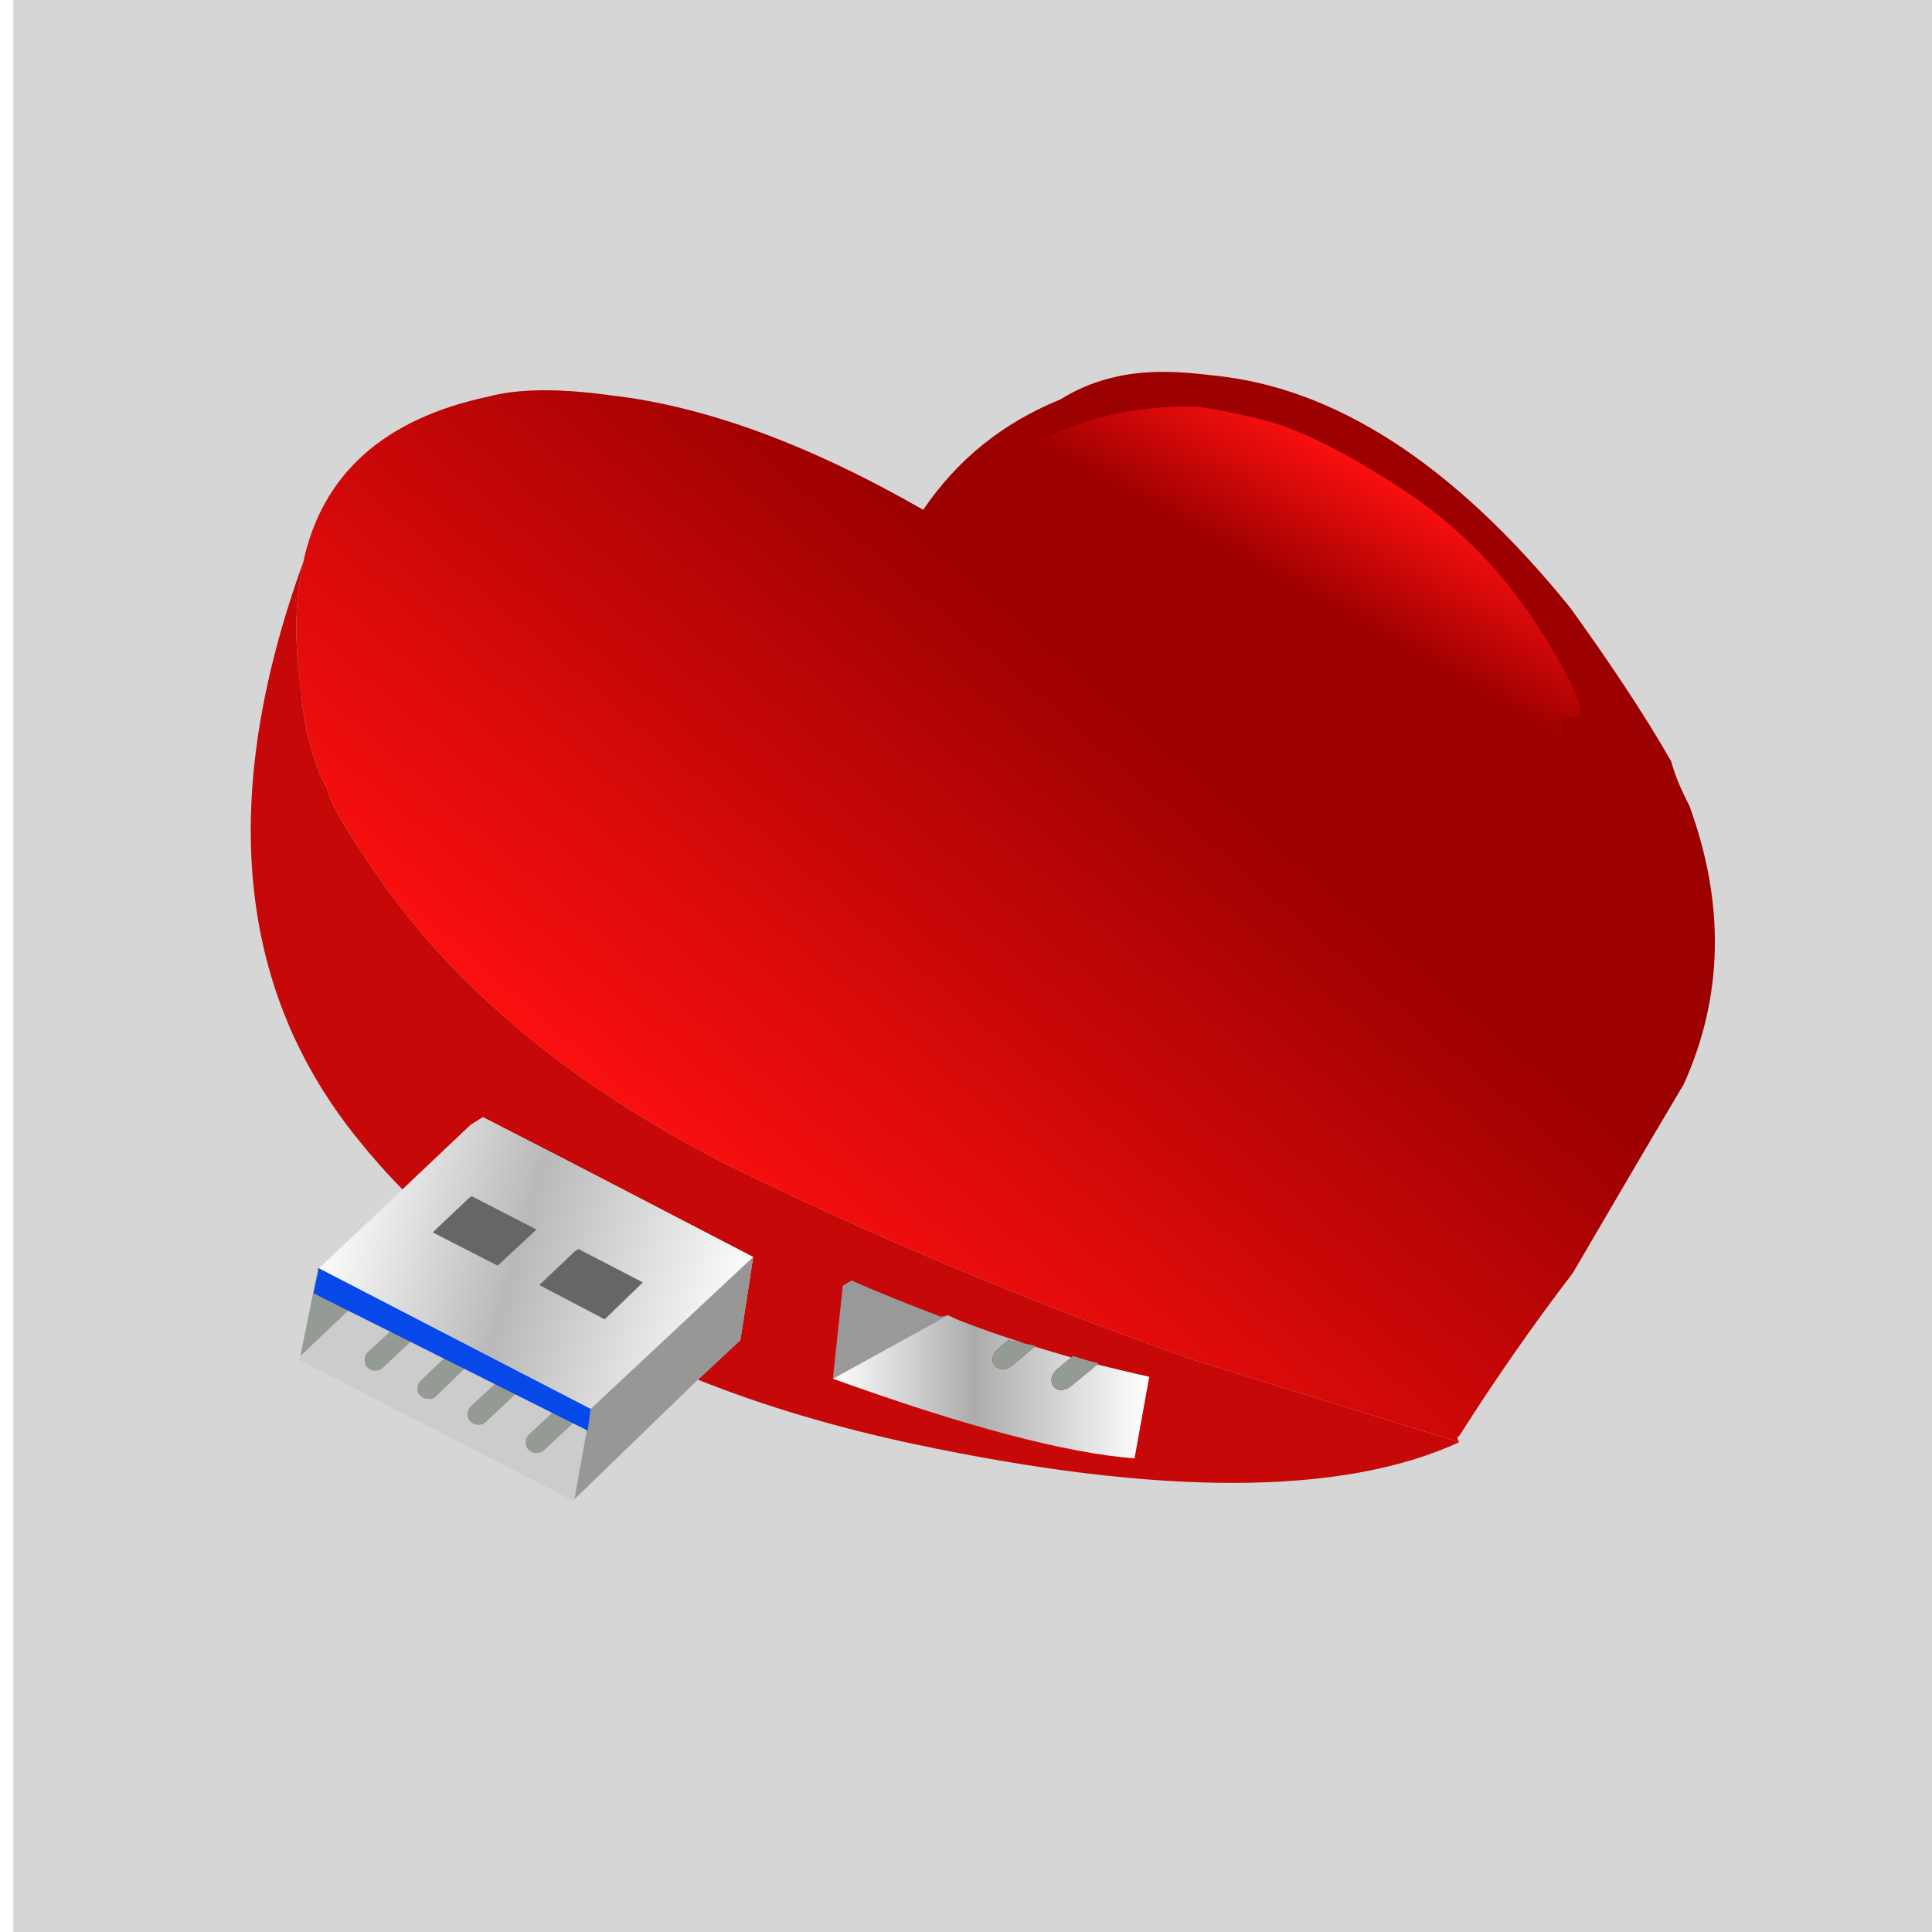
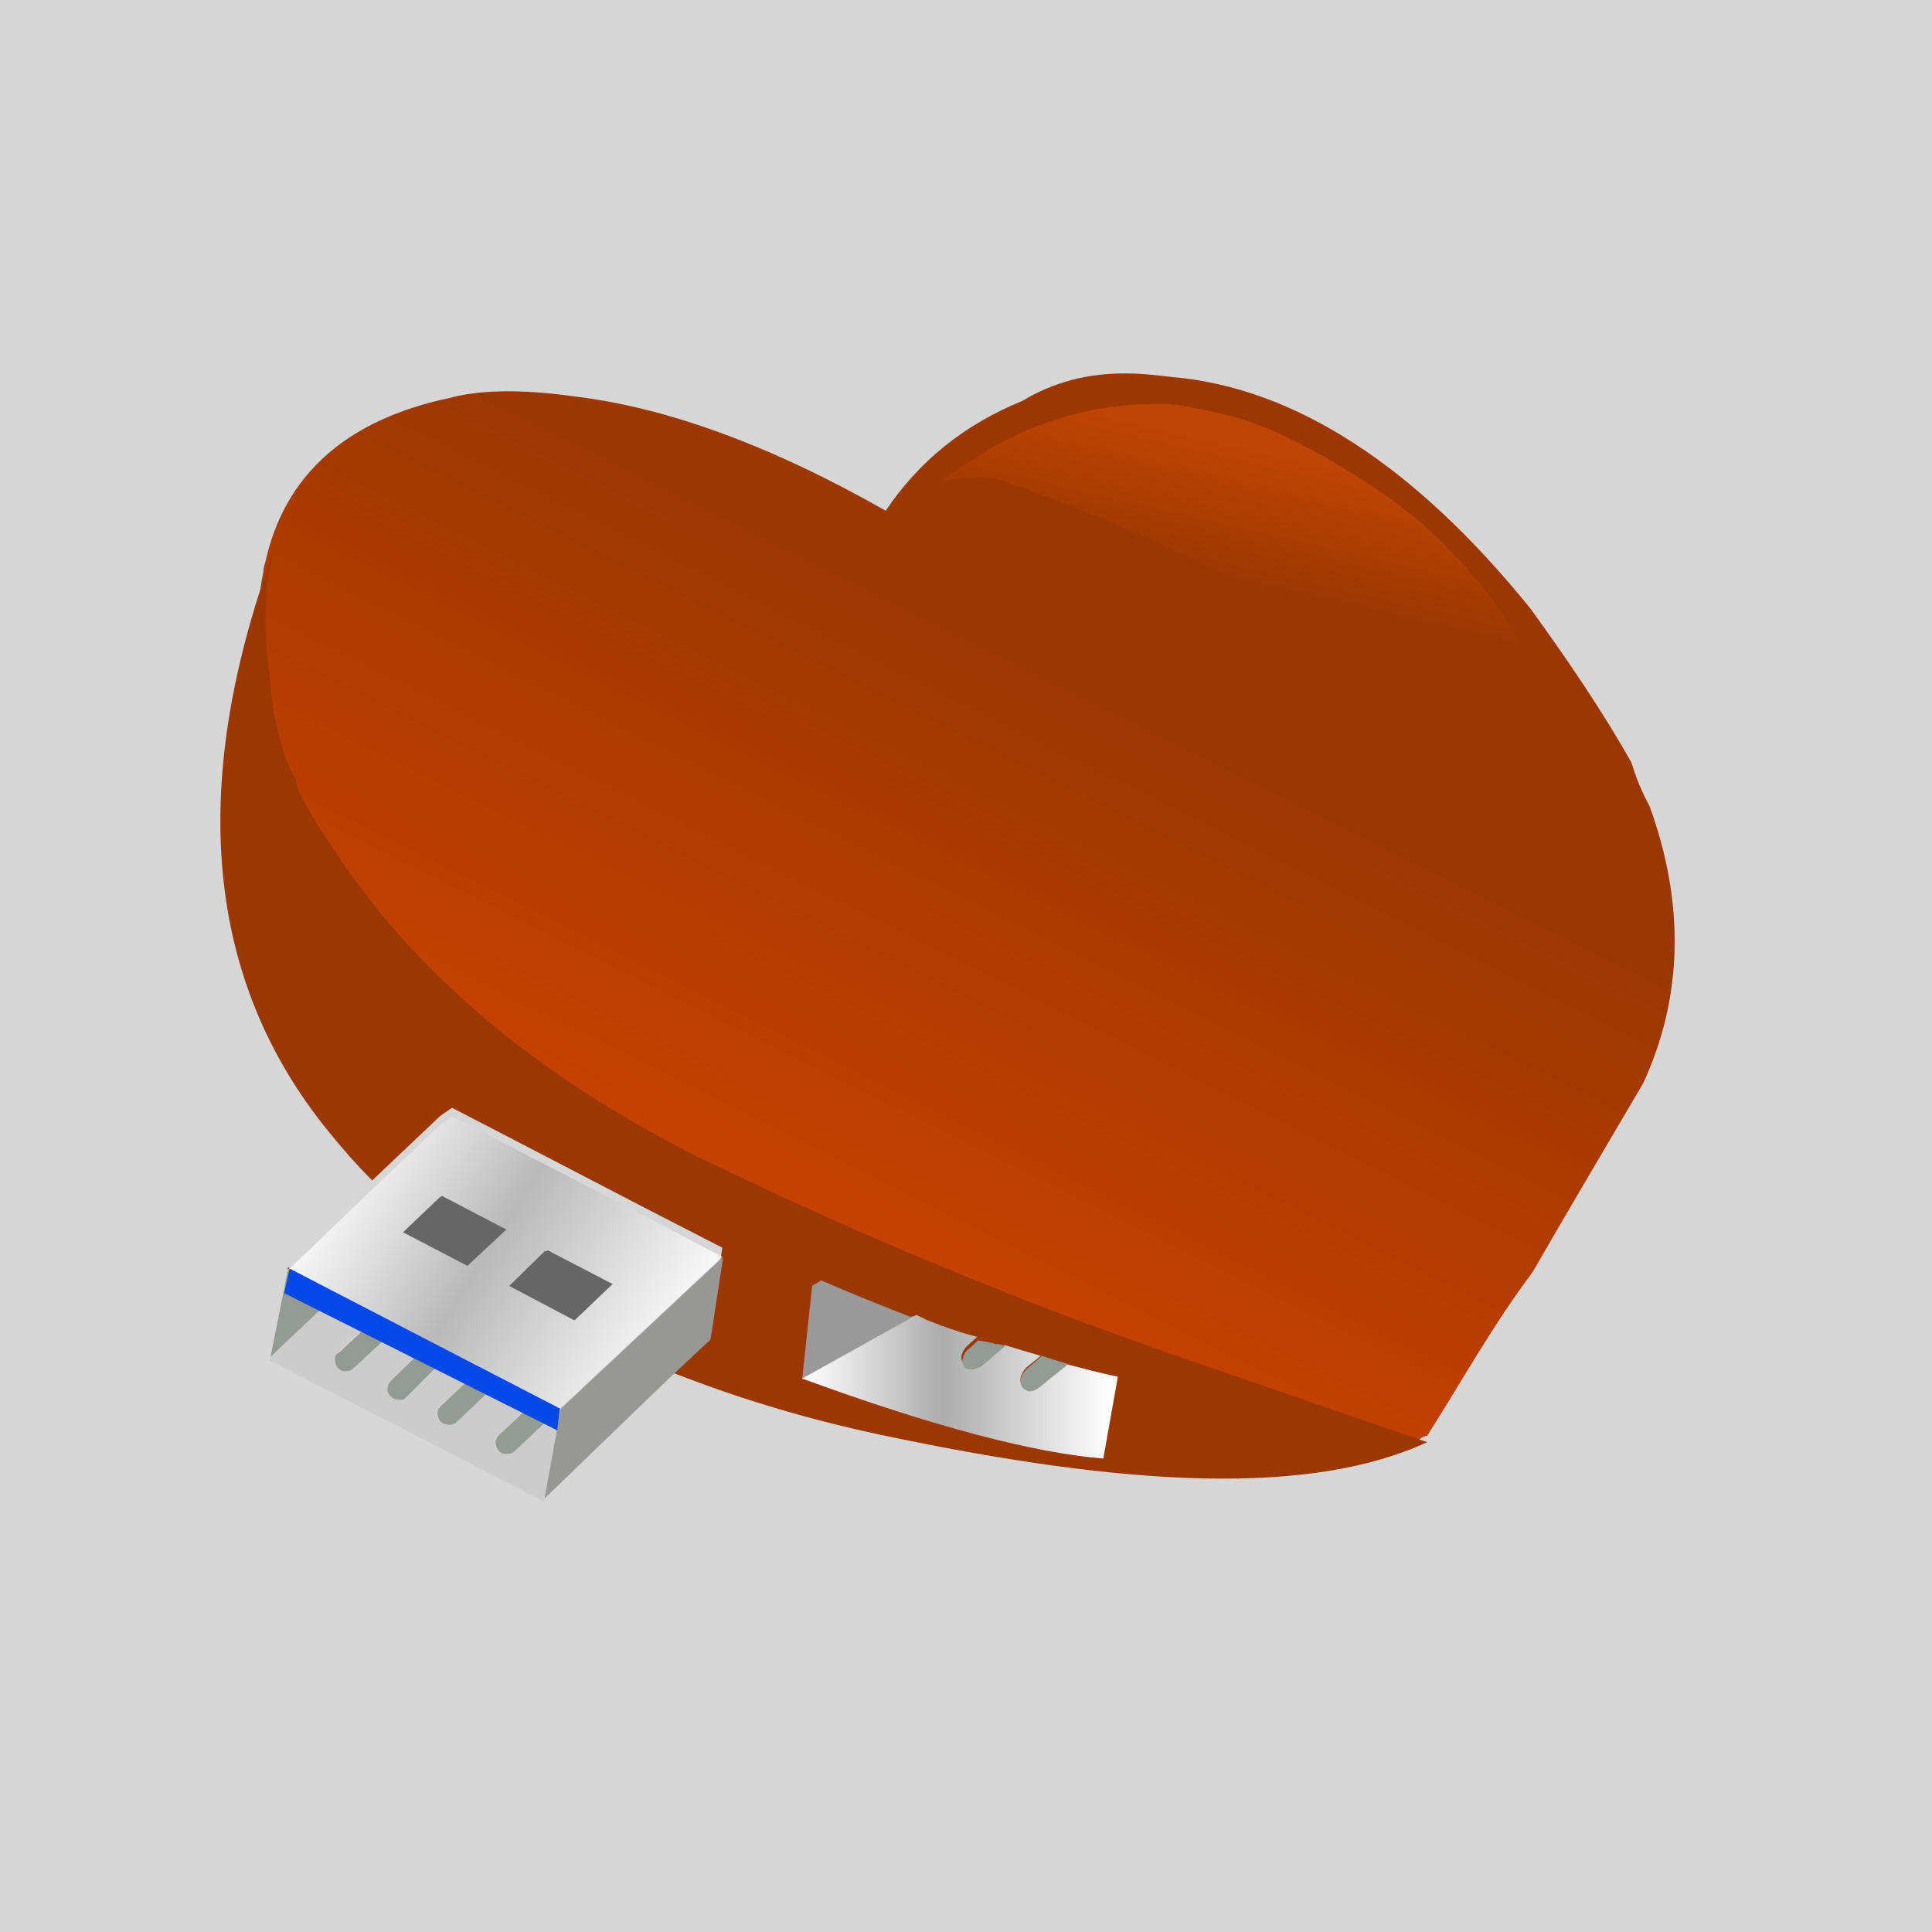
- <svg xmlns="http://www.w3.org/2000/svg" version="1.1" id="Layer_1" x="0px" y="0px" width="400px" height="400px" viewBox="-2.75 0 400 400" enable-background="new -2.75 0 400 400" xml:space="preserve">
-   <g id="Untitled-1" image-rendering="optimizeSpeed">
-     <rect fill="#D6D6D6" width="397.25" height="400" />
-   </g>
-   <g>
-     <linearGradient id="path_1_" gradientUnits="userSpaceOnUse" x1="1395.541" y1="-235.669" x2="1274.417" y2="-375.918" gradientTransform="matrix(1 0 0 -1 -1163.88 -92.4805)">
-       <stop offset="0" style="stop-color:#9C0000" />
-       <stop offset="0.765" style="stop-color:#FF1010" />
-       <stop offset="1" style="stop-color:#A50400" />
+ <svg xmlns="http://www.w3.org/2000/svg" id="usb-heart.fw-Page%201" viewBox="0 0 240 240" style="background-color:#ffffff" version="1.1" xml:space="preserve" x="0px" y="0px" width="240px" height="240px">
+   <defs>
+     <linearGradient id="gradient1" x1="58.94%" y1="29.776%" x2="17.706%" y2="93.158%">
+       <stop stop-color="#9d3702" stop-opacity="1" offset="0.556%" />
+       <stop stop-color="#ca4200" stop-opacity="1" offset="75.556%" />
+       <stop stop-color="#aa3d02" stop-opacity="1" offset="98.889%" />
    </linearGradient>
-     <path id="path" fill="url(#path_1_)" d="M346.99,166.751c-1.799-3.45-3.049-6.5-3.75-9.15c-5.947-10.35-13.049-20.9-20.947-31.85   c-24.102-29.75-48.852-45.7-74.201-48.05c-3.351-0.4-6.398-0.7-9.299-0.7c-8.451-0.15-15.802,1.8-22,5.7   c-11.951,4.85-21.352,12.45-28.401,22.85c-23.7-13.6-45.3-21.5-64.7-23.7c-10.8-1.5-19.25-1.4-25.5,0.3   c-21.5,4.6-34.25,16.05-38.15,34.2c-0.15,0.6-0.3,1.2-0.4,1.85l-0.3,1.95c-1.05,6.75-1,14.3,0.25,22.65   c0.267,5.433,1.55,11.25,3.85,17.45c0.4,0.95,0.95,1.95,1.55,2.9c0.1,0.7,0.4,1.65,0.8,2.65c1.8,3.6,4.15,7.6,7.2,11.9   c16.2,25.05,41,46.101,74.25,63.149c19.95,9.852,40.3,18.852,61.1,27.15c10.9,4.449,22.15,8.6,33.353,12.6   c0.3,0.15,0.55,0.15,0.7,0.301c0.8,0.25,1.6,0.5,2.25,0.75l54.697,16.949c-0.447-0.799-0.447-1.25,0-1.25   c7.451-11.75,15.352-23.1,23.553-33.799c7.75-13.25,15.35-26.301,22.947-39.051C354.041,206.351,354.441,187.102,346.99,166.751z" />
-     <linearGradient id="path1_1_" gradientUnits="userSpaceOnUse" x1="1449.102" y1="-190.087" x2="1433.577" y2="-217.711" gradientTransform="matrix(1 0 0 -1 -1163.88 -92.4805)">
-       <stop offset="0" style="stop-color:#FF1010" />
-       <stop offset="1" style="stop-color:#9C0000" />
+     <linearGradient id="gradient2" x1="66.677%" y1="17.268%" x2="56.03%" y2="46.805%">
+       <stop stop-color="#be4503" stop-opacity="1" offset="0.556%" />
+       <stop stop-color="#9d3702" stop-opacity="1" offset="98.889%" />
    </linearGradient>
-     <path id="path1" fill="url(#path1_1_)" d="M316.891,131.602c-7.602-12.35-17.301-22.45-29.352-30.35   c-12.05-7.9-21.999-12.75-29.648-14.55c-7.75-1.8-12.449-2.65-13.949-2.5c-16.801-0.25-32,5-45.851,15.95   c3.15-0.7,6.65-0.85,10.5-0.7c36.15,12.05,68.701,29.1,97.5,51.1l0.551-1.95l24.102,20.5c-0.398-0.7-0.947-1.35-1.352-2.05   c-8.6-13.45-10.949-19.55-7.1-18.6C326.342,149.451,324.543,143.9,316.891,131.602z" />
-     <path id="path7" fill="#C60808" d="M299.342,298.601l-54.699-16.949c-0.649-0.25-1.449-0.5-2.25-0.75   c-0.149-0.15-0.399-0.15-0.699-0.301c-11.2-4-22.45-8.148-33.352-12.6c-20.798-8.301-41.148-17.301-61.101-27.15   c-33.25-17.049-58.05-38.1-74.25-63.149c-3.05-4.3-5.4-8.3-7.2-11.9c-0.4-1-0.7-1.95-0.8-2.65c-0.6-0.95-1.15-1.95-1.55-2.9   c-2.3-6.2-3.583-12.017-3.85-17.45c-1.25-8.35-1.3-15.9-0.25-22.65l0.3-1.95c0.1-0.65,0.25-1.25,0.4-1.85   c-17.6,48.65-13.85,88.45,11.3,119.5c3,3.75,6.2,7.353,9.25,10.399l14.15-13.399l2.5-1.55c18.7,9.55,37.25,19.25,55.95,28.949l0,0   l-2.65,17.2l-8.8,8.199c13.8,5.5,28.5,9.85,44.4,13.25C237.543,309.851,275.241,309.702,299.342,298.601z" />
-     <path id="path8" fill="#999999" d="M191.991,272.601c-6.25-2.398-12.5-4.85-18.45-7.5l-1.8,1.102l-2.05,19.25l23.8-13.15   C192.691,272.452,192.141,272.601,191.991,272.601z" />
-     <linearGradient id="path9_1_" gradientUnits="userSpaceOnUse" x1="1333.133" y1="-379.606" x2="1398.508" y2="-379.606" gradientTransform="matrix(1 0 0 -1 -1163.88 -92.4805)">
-       <stop offset="0" style="stop-color:#FFFFFF" />
-       <stop offset="0.455" style="stop-color:#ACACAC" />
-       <stop offset="1" style="stop-color:#FFFFFF" />
+     <linearGradient id="gradient3" x1="-0.61%" y1="49.998%" x2="99.239%" y2="49.998%">
+       <stop stop-color="#ffffff" stop-opacity="1" offset="1%" />
+       <stop stop-color="#acacac" stop-opacity="1" offset="45%" />
+       <stop stop-color="#ffffff" stop-opacity="1" offset="99%" />
    </linearGradient>
-     <path id="path9" fill="url(#path9_1_)" d="M195.292,273.151c-0.551-0.301-1.101-0.551-1.801-0.85l-23.8,13.148   c27.3,9.852,48.199,15.398,62.449,16.5l3.051-16.898c-3.602-0.801-7.051-1.65-10.75-2.551l-5.602,4.6   c-0.55,0.451-1.25,0.701-1.949,0.701c-0.649,0-1.101-0.25-1.5-0.701c-0.399-0.549-0.551-1.1-0.399-1.799   c0.101-0.65,0.552-1.352,1.101-1.801l2.951-2.449c-2.552-0.75-5.102-1.5-7.552-2.25l-4.851,4.049c-0.551,0.4-1.101,0.65-1.801,0.65   c-0.648,0-1.25-0.25-1.648-0.65c-0.398-0.6-0.551-1.148-0.398-1.799c0.148-0.701,0.549-1.4,1.1-1.801l2.101-1.801   c1.25,0.25,2.5,0.5,3.601,0.75C204.891,276.702,199.991,275.001,195.292,273.151z" />
-     <path id="path10" fill="#949A94" d="M204.842,283.501c0.701,0,1.25-0.25,1.801-0.648l4.851-4.051l0.149-0.148   c-0.6-0.148-1.199-0.301-2.051-0.449c-1.101-0.25-2.351-0.5-3.601-0.75l-2.101,1.801c-0.551,0.398-0.949,1.1-1.101,1.801   c-0.149,0.648,0,1.199,0.399,1.799C203.592,283.251,204.191,283.501,204.842,283.501z M219.391,280.751l-0.351,0.301l-2.95,2.449   c-0.55,0.451-1,1.15-1.101,1.801c-0.149,0.699,0,1.25,0.399,1.801c0.399,0.449,0.851,0.699,1.5,0.699   c0.699,0,1.399-0.25,1.949-0.699l5.602-4.602l0.25-0.25C222.891,281.851,221.191,281.302,219.391,280.751z" />
-     <path id="path13" fill="#CCCCCC" d="M59.441,280.751l-0.15,0.852l56.8,29.201l0.4-1.803l3.45-17.049v-0.102l-0.4-0.148   l-46.4-23.951L59.441,280.751z M72.741,281.452c0-0.701,0.25-1.102,0.7-1.551l5.95-5.5l4.15,2.199l-7.1,6.65   c-0.4,0.398-0.95,0.551-1.65,0.551c-0.7,0-1.1-0.301-1.5-0.701C72.841,282.702,72.741,282.151,72.741,281.452z M94.591,282.251   l-7.2,6.951c-0.4,0.398-0.95,0.549-1.65,0.398c-0.7,0-1.1-0.25-1.5-0.699c-0.45-0.4-0.7-0.949-0.55-1.5   c0-0.699,0.25-1.1,0.65-1.551l6.1-5.799L94.591,282.251z M116.891,293.751l-7.05,6.553c-0.4,0.398-0.95,0.549-1.65,0.549   c-0.7,0-1.1-0.299-1.55-0.699c-0.4-0.4-0.55-1-0.55-1.65c0-0.697,0.3-1.148,0.7-1.549l5.8-5.398L116.891,293.751z M100.841,285.452   l4.15,2.25l-7.2,6.75c-0.4,0.449-0.95,0.549-1.65,0.549c-0.7-0.1-1.1-0.25-1.55-0.697c-0.4-0.553-0.55-1.102-0.55-1.65   c0-0.699,0.3-1.1,0.7-1.5L100.841,285.452z" />
-     <path id="path14" fill="#949A94" d="M72.741,281.452c0,0.699,0.1,1.25,0.55,1.648c0.4,0.4,0.8,0.701,1.5,0.701   c0.7,0,1.25-0.15,1.65-0.551l7.1-6.65l-4.15-2.199l-5.95,5.5C72.991,280.351,72.741,280.751,72.741,281.452z" />
-     <path id="path17" fill="#949A94" d="M94.591,282.251l-4.15-2.199l-6.1,5.801c-0.4,0.449-0.65,0.852-0.65,1.551   c-0.15,0.551,0.1,1.1,0.55,1.5c0.4,0.449,0.8,0.699,1.5,0.699c0.7,0.148,1.25,0,1.65-0.398L94.591,282.251z" />
-     <path id="path20" fill="#949A94" d="M116.891,293.751l-4.3-2.197l-5.8,5.398c-0.4,0.398-0.7,0.852-0.7,1.549   c0,0.65,0.15,1.25,0.55,1.65c0.45,0.4,0.85,0.699,1.55,0.699c0.7,0,1.25-0.148,1.65-0.549L116.891,293.751z" />
-     <path id="path23" fill="#949A94" d="M100.841,285.452l-6.1,5.699c-0.4,0.4-0.7,0.801-0.7,1.5c0,0.551,0.15,1.1,0.55,1.65   c0.45,0.447,0.85,0.6,1.55,0.697c0.7,0,1.25-0.1,1.65-0.549l7.2-6.75L100.841,285.452z M63.292,262.601l-0.25,0.301l-3.6,17.85   l13.7-13L63.292,262.601z" />
-     <linearGradient id="path26_1_" gradientUnits="userSpaceOnUse" x1="1229.232" y1="-356.357" x2="1286.082" y2="-385.657" gradientTransform="matrix(1 0 0 -1 -1163.88 -92.4805)">
-       <stop offset="0" style="stop-color:#9C0000" />
-       <stop offset="0.455" style="stop-color:#FF1010" />
-       <stop offset="1" style="stop-color:#A50400" />
+     <linearGradient id="gradient4" x1="643.071%" y1="355.465%" x2="15755.349%" y2="8144.117%">
+       <stop stop-color="#9c0000" stop-opacity="1" offset="1%" />
+       <stop stop-color="#ff1010" stop-opacity="1" offset="45%" />
+       <stop stop-color="#a50400" stop-opacity="1" offset="99%" />
    </linearGradient>
-     <path id="path26" fill="url(#path26_1_)" d="M63.042,262.901l0.25-0.301h-0.25V262.901z" />
-     <linearGradient id="path29_1_" gradientUnits="userSpaceOnUse" x1="1228.912" y1="-341.704" x2="1315.263" y2="-366.154" gradientTransform="matrix(1 0 0 -1 -1163.88 -92.4805)">
-       <stop offset="0" style="stop-color:#FFFFFF" />
-       <stop offset="0.455" style="stop-color:#B9B9B9" />
-       <stop offset="1" style="stop-color:#FFFFFF" />
+     <linearGradient id="gradient5" x1="1.891%" y1="29.714%" x2="98.108%" y2="70.198%">
+       <stop stop-color="#ffffff" stop-opacity="1" offset="1%" />
+       <stop stop-color="#b9b9b9" stop-opacity="1" offset="45%" />
+       <stop stop-color="#ffffff" stop-opacity="1" offset="99%" />
    </linearGradient>
-     <path id="path29" fill="url(#path29_1_)" d="M63.292,262.601l9.85,5.15l46.4,23.949l33.65-31.449   c-18.7-9.699-37.25-19.4-55.95-28.949l-2.5,1.549l-14.15,13.4L63.292,262.601z M116.341,259.001l0.7-0.398l13.3,6.898l-7.9,7.65   l-13.55-7.1L116.341,259.001z M108.341,254.552l-8.05,7.5l-13.45-6.9l7.5-7.1l0.55-0.4L108.341,254.552z" />
-     <path id="path30" fill="#666666" d="M116.341,259.001l-7.45,7.051l13.55,7.102l7.9-7.648l-13.3-6.9L116.341,259.001z" />
-     <path id="path33" fill="#666666" d="M108.341,254.552l-13.45-6.9l-0.55,0.4l-7.5,7.1l13.45,6.9L108.341,254.552z" />
-     <path id="path36" fill="#979896" d="M153.191,260.251L153.191,260.251l-33.65,31.45l0,0l0,0l-3.36,18.697l25.56-24.748l8.8-8.199   L153.191,260.251z" />
-     <polyline fill="#0748E8" points="63.292,262.601 119.542,291.702 118.924,296.202 62.152,267.751 63.292,262.601  " />
+   </defs>
+   <g id="Layer%201">
+     <g id="Untitled-1">
+       <path d="M -2 0 L 240 0 L 240 240 L -2 240 L -2 0 Z" fill="#d6d6d6" />
+     </g>
+     <g>
+       <path d="M 204.912 100.132 C 203.785 98.1 203.109 96.18 202.658 94.713 C 199.164 88.504 194.882 82.182 190.149 75.635 C 175.725 57.799 160.85 48.203 145.749 46.849 C 143.721 46.622 141.918 46.397 140.229 46.397 C 135.157 46.284 130.762 47.526 127.043 49.783 C 119.832 52.719 114.197 57.234 110.027 63.443 C 95.716 55.315 82.757 50.574 71.149 49.219 C 64.726 48.316 59.543 48.429 55.824 49.445 C 42.977 52.154 35.314 59.04 32.948 69.877 C 32.835 70.216 32.722 70.555 32.722 71.007 L 32.497 72.135 C 31.934 76.199 31.934 80.715 32.722 85.795 C 32.948 89.068 33.624 92.568 34.976 96.18 C 35.201 96.745 35.54 97.309 35.878 97.874 C 35.991 98.326 36.103 98.889 36.328 99.454 C 37.456 101.599 38.808 103.97 40.611 106.566 C 50.302 121.58 65.177 134.223 85.01 144.383 C 96.955 150.367 109.126 155.673 121.634 160.752 C 128.17 163.349 134.819 165.946 141.694 168.316 C 141.918 168.429 142.031 168.429 142.144 168.542 C 142.595 168.767 143.159 168.881 143.496 168.993 L 176.289 179.153 C 176.063 178.701 177.063 178.363 177.289 178.363 C 181.796 171.251 185.53 164.478 190.375 158.043 C 194.995 150.028 199.616 142.239 204.123 134.563 C 209.081 123.838 209.307 112.21 204.912 100.132 Z" fill="url(#gradient1)" />
+       <path d="M 188.135 78.651 C 183.627 71.313 177.767 65.217 170.556 60.476 C 163.344 55.735 157.371 52.8 152.863 51.67 C 148.243 50.541 145.426 50.09 144.525 50.203 C 134.495 49.977 125.367 53.251 117.029 59.799 C 118.832 59.347 120.972 59.347 123.339 59.347 C 144.975 66.572 164.471 76.844 181.712 90.052 L 182.05 88.924 L 196.474 101.229 C 196.249 100.777 195.91 100.438 195.686 99.987 C 190.502 91.972 189.149 88.246 191.403 88.811 C 193.769 89.488 192.643 86.101 188.135 78.651 Z" fill="url(#gradient2)" />
+       <path d="M 177.289 179.153 L 144.496 167.864 C 144.159 167.638 143.707 167.525 143.144 167.413 C 143.031 167.299 142.918 167.299 142.694 167.187 C 135.931 164.816 129.283 162.332 122.634 159.623 C 110.126 154.656 98.068 149.238 86.01 143.368 C 66.064 133.208 51.189 120.451 41.498 105.55 C 39.695 102.954 38.23 100.583 37.216 98.438 C 36.991 97.874 36.765 97.309 36.765 96.858 C 36.427 96.293 36.089 95.729 35.864 95.165 C 34.511 91.439 33.722 87.94 33.61 84.779 C 32.821 79.699 32.821 75.183 33.384 71.12 L 33.61 69.99 C 33.722 69.539 33.835 69.2 33.835 68.861 C 23.355 97.874 25.609 121.806 40.709 140.433 C 42.512 142.69 44.428 144.835 46.231 146.642 L 54.683 138.626 L 56.148 137.61 C 67.304 143.368 78.46 149.238 89.729 154.995 L 89.729 154.995 L 88.151 165.267 L 82.855 170.234 C 91.081 173.509 99.871 176.218 109.45 178.25 C 140.326 184.797 162.865 185.814 177.289 179.153 Z" fill="#9d3702" />
+       <path d="M 113.056 163.575 C 109.337 162.107 105.618 160.64 102.012 159.059 L 100.885 159.736 L 99.646 171.363 L 113.845 163.461 C 113.506 163.461 113.056 163.575 113.056 163.575 Z" fill="#999999" />
+       <path d="M 114.971 163.913 C 114.633 163.687 114.296 163.575 113.845 163.349 L 99.646 171.251 C 115.986 177.234 128.494 180.507 137.058 181.185 L 138.861 171.025 C 136.72 170.574 134.58 170.01 132.438 169.445 L 129.058 172.154 C 128.72 172.493 128.269 172.605 127.931 172.605 C 127.593 172.605 127.255 172.38 127.029 172.154 C 126.804 171.816 126.691 171.477 126.804 171.025 C 126.917 170.686 127.141 170.234 127.479 169.896 L 129.283 168.429 C 127.705 167.977 126.24 167.525 124.775 167.075 L 121.845 169.445 C 121.507 169.67 121.169 169.784 120.718 169.784 C 120.38 169.784 119.93 169.558 119.704 169.445 C 119.479 169.107 119.367 168.767 119.479 168.316 C 119.592 167.864 119.817 167.525 120.155 167.187 L 121.395 166.058 C 122.183 166.284 122.86 166.396 123.536 166.51 C 120.718 166.058 117.789 165.042 114.971 163.913 Z" fill="url(#gradient3)" />
+       <path d="M 120.718 170.122 C 121.169 170.122 121.507 169.896 121.845 169.784 L 124.775 167.299 L 124.888 167.187 C 124.551 167.075 124.212 166.961 123.648 166.961 C 122.972 166.735 122.183 166.622 121.507 166.51 L 120.268 167.638 C 119.93 167.864 119.704 168.316 119.592 168.767 C 119.479 169.107 119.592 169.445 119.817 169.896 C 119.93 170.01 120.38 170.122 120.718 170.122 ZM 129.396 168.429 L 129.17 168.655 L 127.479 170.122 C 127.141 170.46 126.917 170.799 126.804 171.251 C 126.691 171.702 126.804 172.042 127.029 172.38 C 127.255 172.605 127.593 172.831 127.931 172.831 C 128.382 172.831 128.72 172.605 129.058 172.38 L 132.438 169.67 L 132.663 169.445 C 131.536 169.107 130.523 168.767 129.396 168.429 Z" fill="#949a94" />
+       <path d="M 33.61 168.429 L 33.497 168.993 L 67.529 186.491 L 67.754 185.362 L 69.783 175.202 L 69.783 175.089 L 69.558 174.977 L 41.723 160.526 L 33.61 168.429 ZM 41.611 168.881 C 41.611 168.429 41.836 168.202 42.061 167.864 L 45.555 164.59 L 48.034 165.946 L 43.752 169.896 C 43.526 170.122 43.188 170.234 42.738 170.234 C 42.287 170.234 42.061 170.01 41.836 169.784 C 41.611 169.67 41.611 169.332 41.611 168.881 ZM 54.683 169.332 L 50.4 173.509 C 50.175 173.734 49.837 173.848 49.386 173.734 C 48.935 173.734 48.71 173.509 48.484 173.283 C 48.26 173.057 48.034 172.719 48.147 172.38 C 48.147 171.928 48.372 171.702 48.597 171.363 L 52.204 167.864 L 54.683 169.332 ZM 68.093 176.331 L 63.81 180.282 C 63.585 180.507 63.247 180.621 62.796 180.621 C 62.345 180.621 62.12 180.395 61.782 180.169 C 61.557 179.944 61.444 179.604 61.444 179.153 C 61.444 178.701 61.67 178.476 61.895 178.25 L 65.388 174.977 L 68.093 176.331 ZM 58.401 171.251 L 60.88 172.605 L 56.598 176.669 C 56.373 176.895 56.035 177.009 55.584 177.009 C 55.133 176.895 54.908 176.783 54.57 176.557 C 54.344 176.218 54.232 175.88 54.232 175.541 C 54.232 175.089 54.457 174.863 54.683 174.637 L 58.401 171.251 Z" fill="#cccccc" />
+       <path d="M 41.611 168.881 C 41.611 169.332 41.723 169.67 41.949 169.896 C 42.174 170.122 42.4 170.348 42.85 170.348 C 43.301 170.348 43.639 170.234 43.865 170.01 L 48.147 166.058 L 45.667 164.703 L 42.174 167.977 C 41.723 168.202 41.611 168.429 41.611 168.881 Z" fill="#949a94" />
+       <path d="M 54.683 169.332 L 52.204 167.977 L 48.597 171.477 C 48.372 171.702 48.147 172.042 48.147 172.493 C 48.034 172.831 48.26 173.169 48.484 173.396 C 48.71 173.622 48.935 173.848 49.386 173.848 C 49.837 173.96 50.175 173.848 50.4 173.622 L 54.683 169.332 Z" fill="#949a94" />
+       <path d="M 68.093 176.331 L 65.501 174.977 L 62.008 178.25 C 61.782 178.476 61.557 178.815 61.557 179.153 C 61.557 179.492 61.67 179.944 61.895 180.169 C 62.12 180.395 62.345 180.621 62.909 180.621 C 63.36 180.621 63.698 180.507 63.923 180.282 L 68.093 176.331 Z" fill="#949a94" />
+       <path d="M 58.401 171.251 L 54.796 174.637 C 54.57 174.863 54.344 175.089 54.344 175.541 C 54.344 175.88 54.457 176.218 54.683 176.557 C 54.908 176.783 55.133 176.895 55.697 177.009 C 56.148 177.009 56.486 176.895 56.711 176.669 L 60.993 172.605 L 58.401 171.251 ZM 35.976 157.591 L 35.751 157.817 L 33.61 168.542 L 41.836 160.752 L 35.976 157.591 Z" fill="#949a94" />
+       <path d="M 35.751 157.705 L 35.976 157.479 L 35.751 157.479 L 35.751 157.705 Z" fill="url(#gradient4)" />
+       <path d="M 35.976 157.591 L 41.836 160.64 L 69.558 174.977 L 89.729 156.124 C 78.573 150.254 67.417 144.496 56.261 138.739 L 54.796 139.642 L 46.344 147.657 L 35.976 157.591 ZM 67.642 155.447 L 68.093 155.221 L 76.094 159.397 L 71.361 163.913 L 63.247 159.623 L 67.642 155.447 ZM 62.909 152.738 L 58.063 157.253 L 50.062 153.076 L 54.57 148.786 L 54.908 148.56 L 62.909 152.738 Z" fill="url(#gradient5)" />
+       <path d="M 67.642 155.447 L 63.247 159.736 L 71.361 164.026 L 76.094 159.511 L 68.093 155.334 L 67.642 155.447 Z" fill="#666666" />
+       <path d="M 62.909 152.738 L 54.908 148.56 L 54.57 148.786 L 50.062 153.076 L 58.063 157.253 L 62.909 152.738 Z" fill="#666666" />
+       <path d="M 89.841 156.124 L 89.841 156.124 L 69.67 174.977 L 69.67 174.977 L 69.67 174.977 L 67.642 186.152 L 82.968 171.363 L 88.264 166.396 L 89.841 156.124 Z" fill="#979896" />
+       <path d="M 35.976 157.591 L 69.558 174.977 L 69.219 177.686 L 35.3 160.64 L 35.976 157.591 L 35.976 157.591 Z" fill="#0748e8" />
+     </g>
  </g>
</svg>
